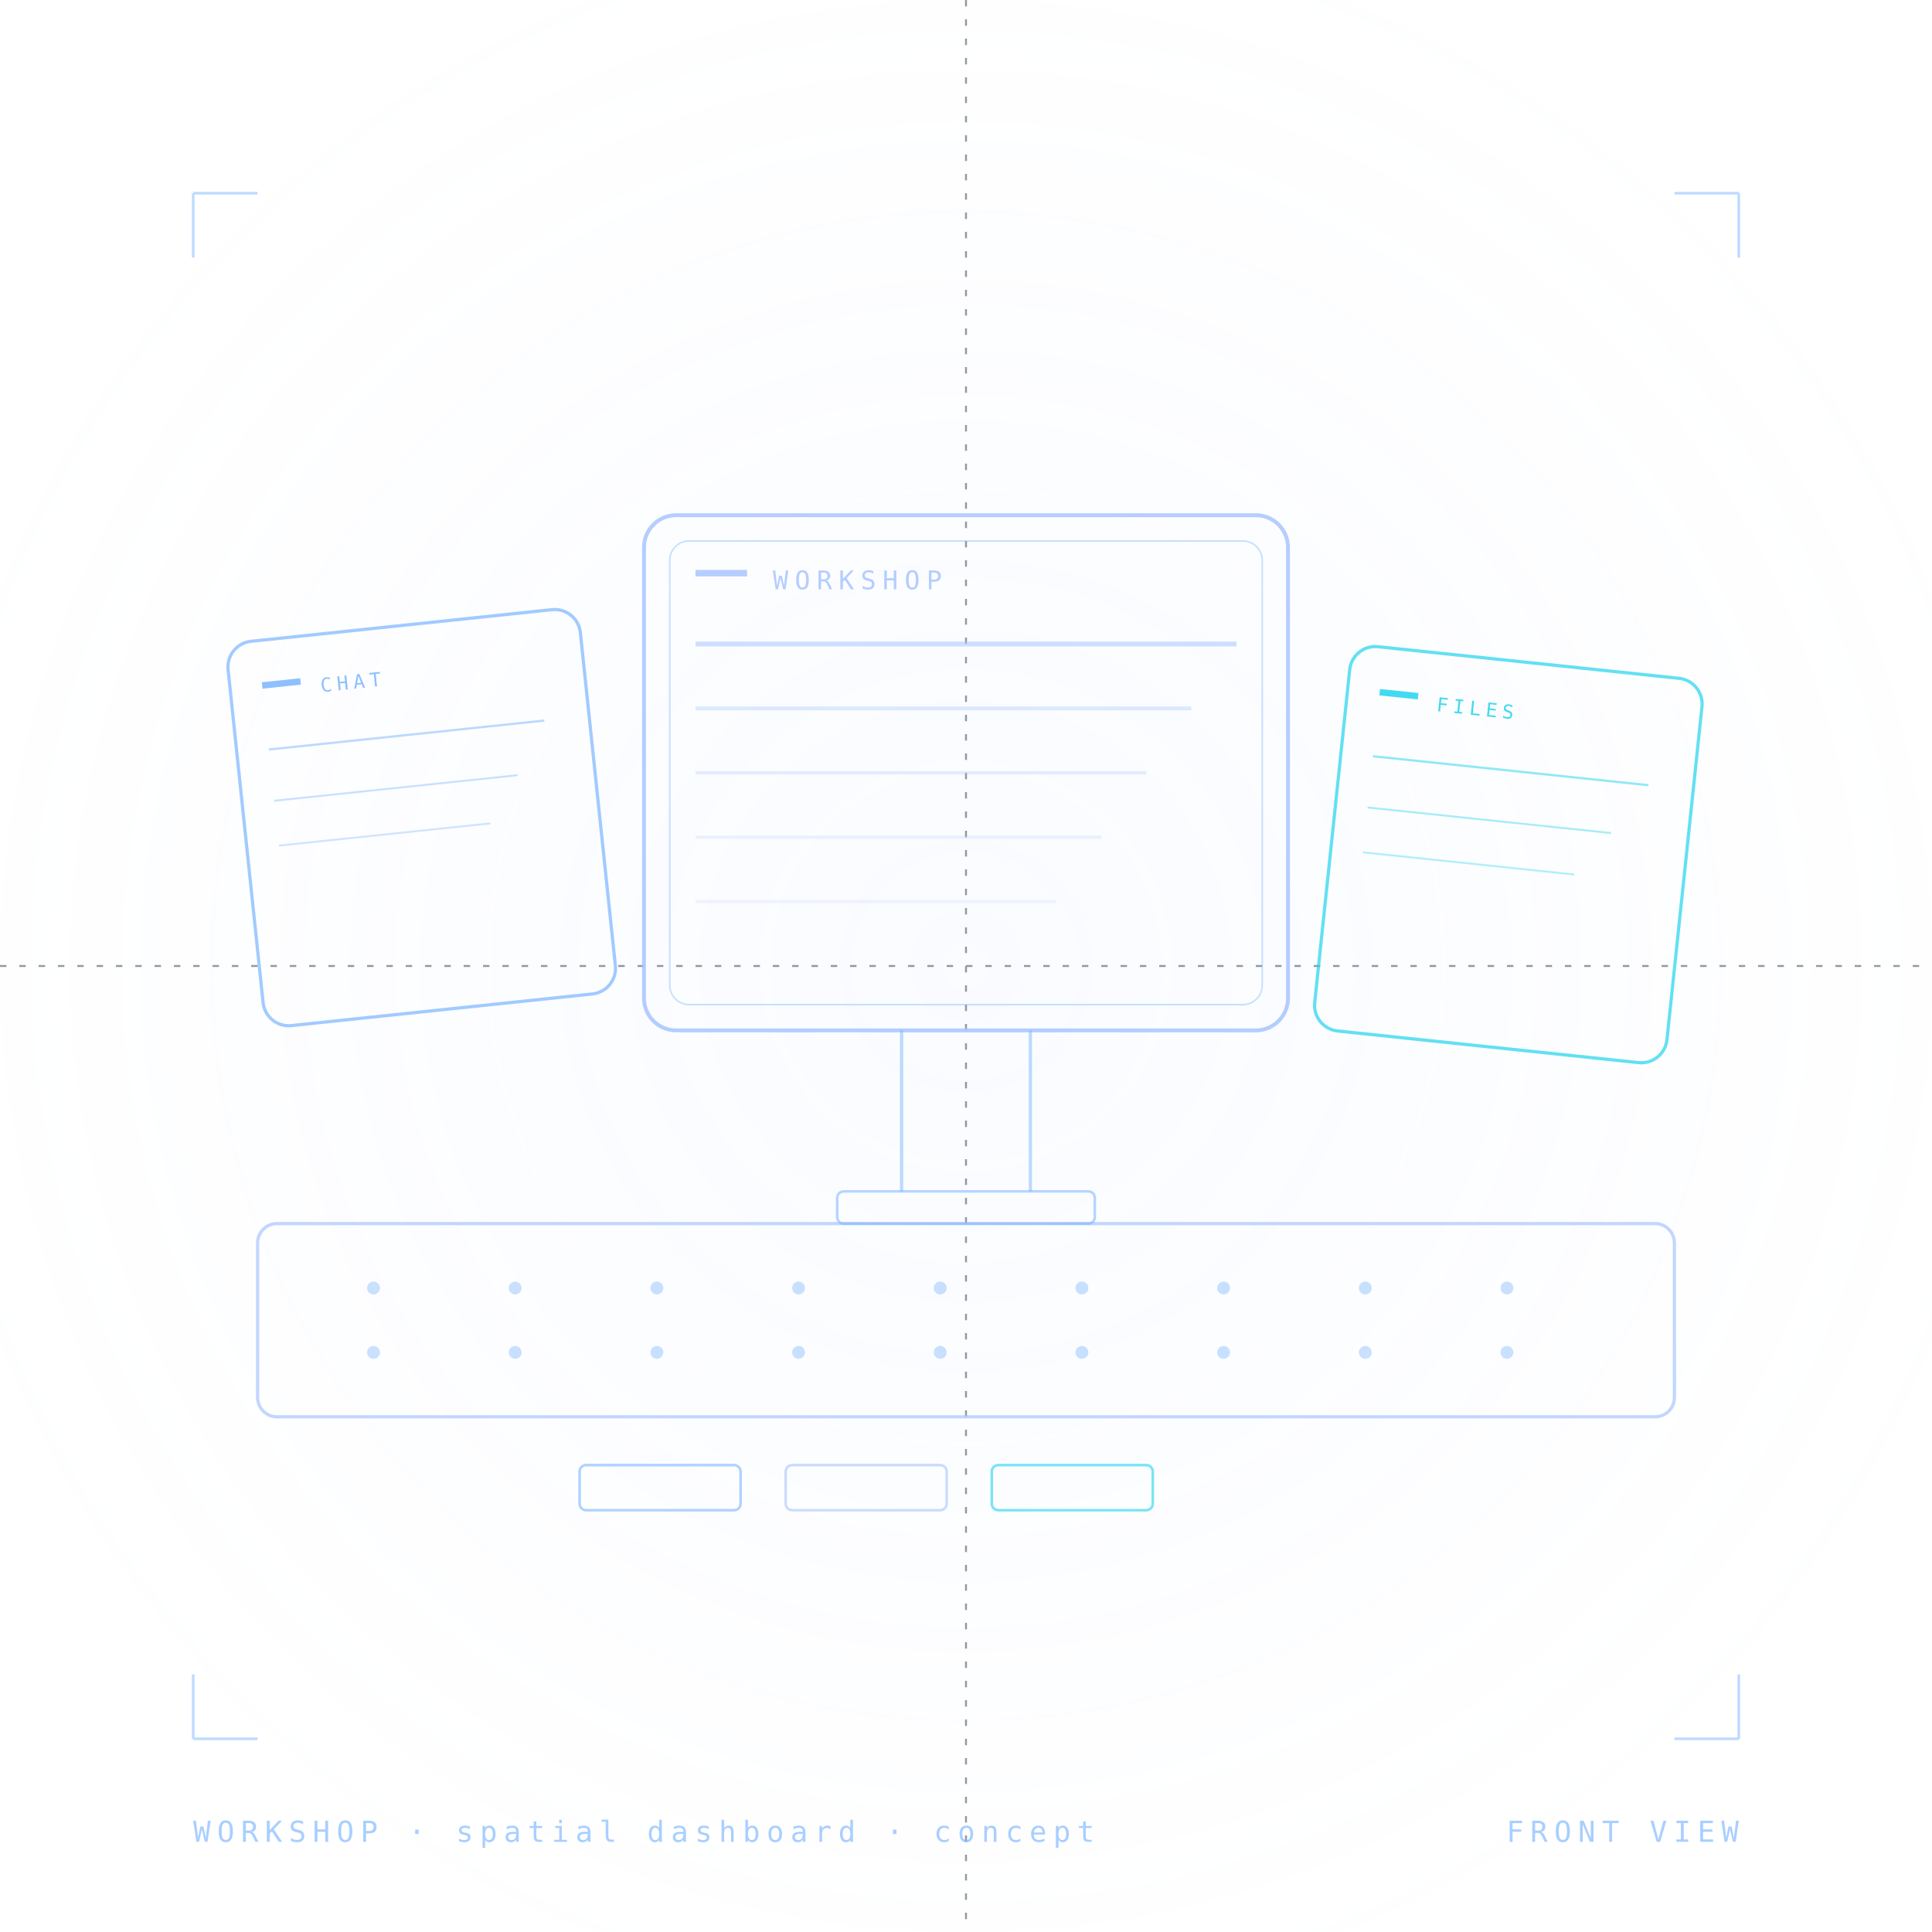
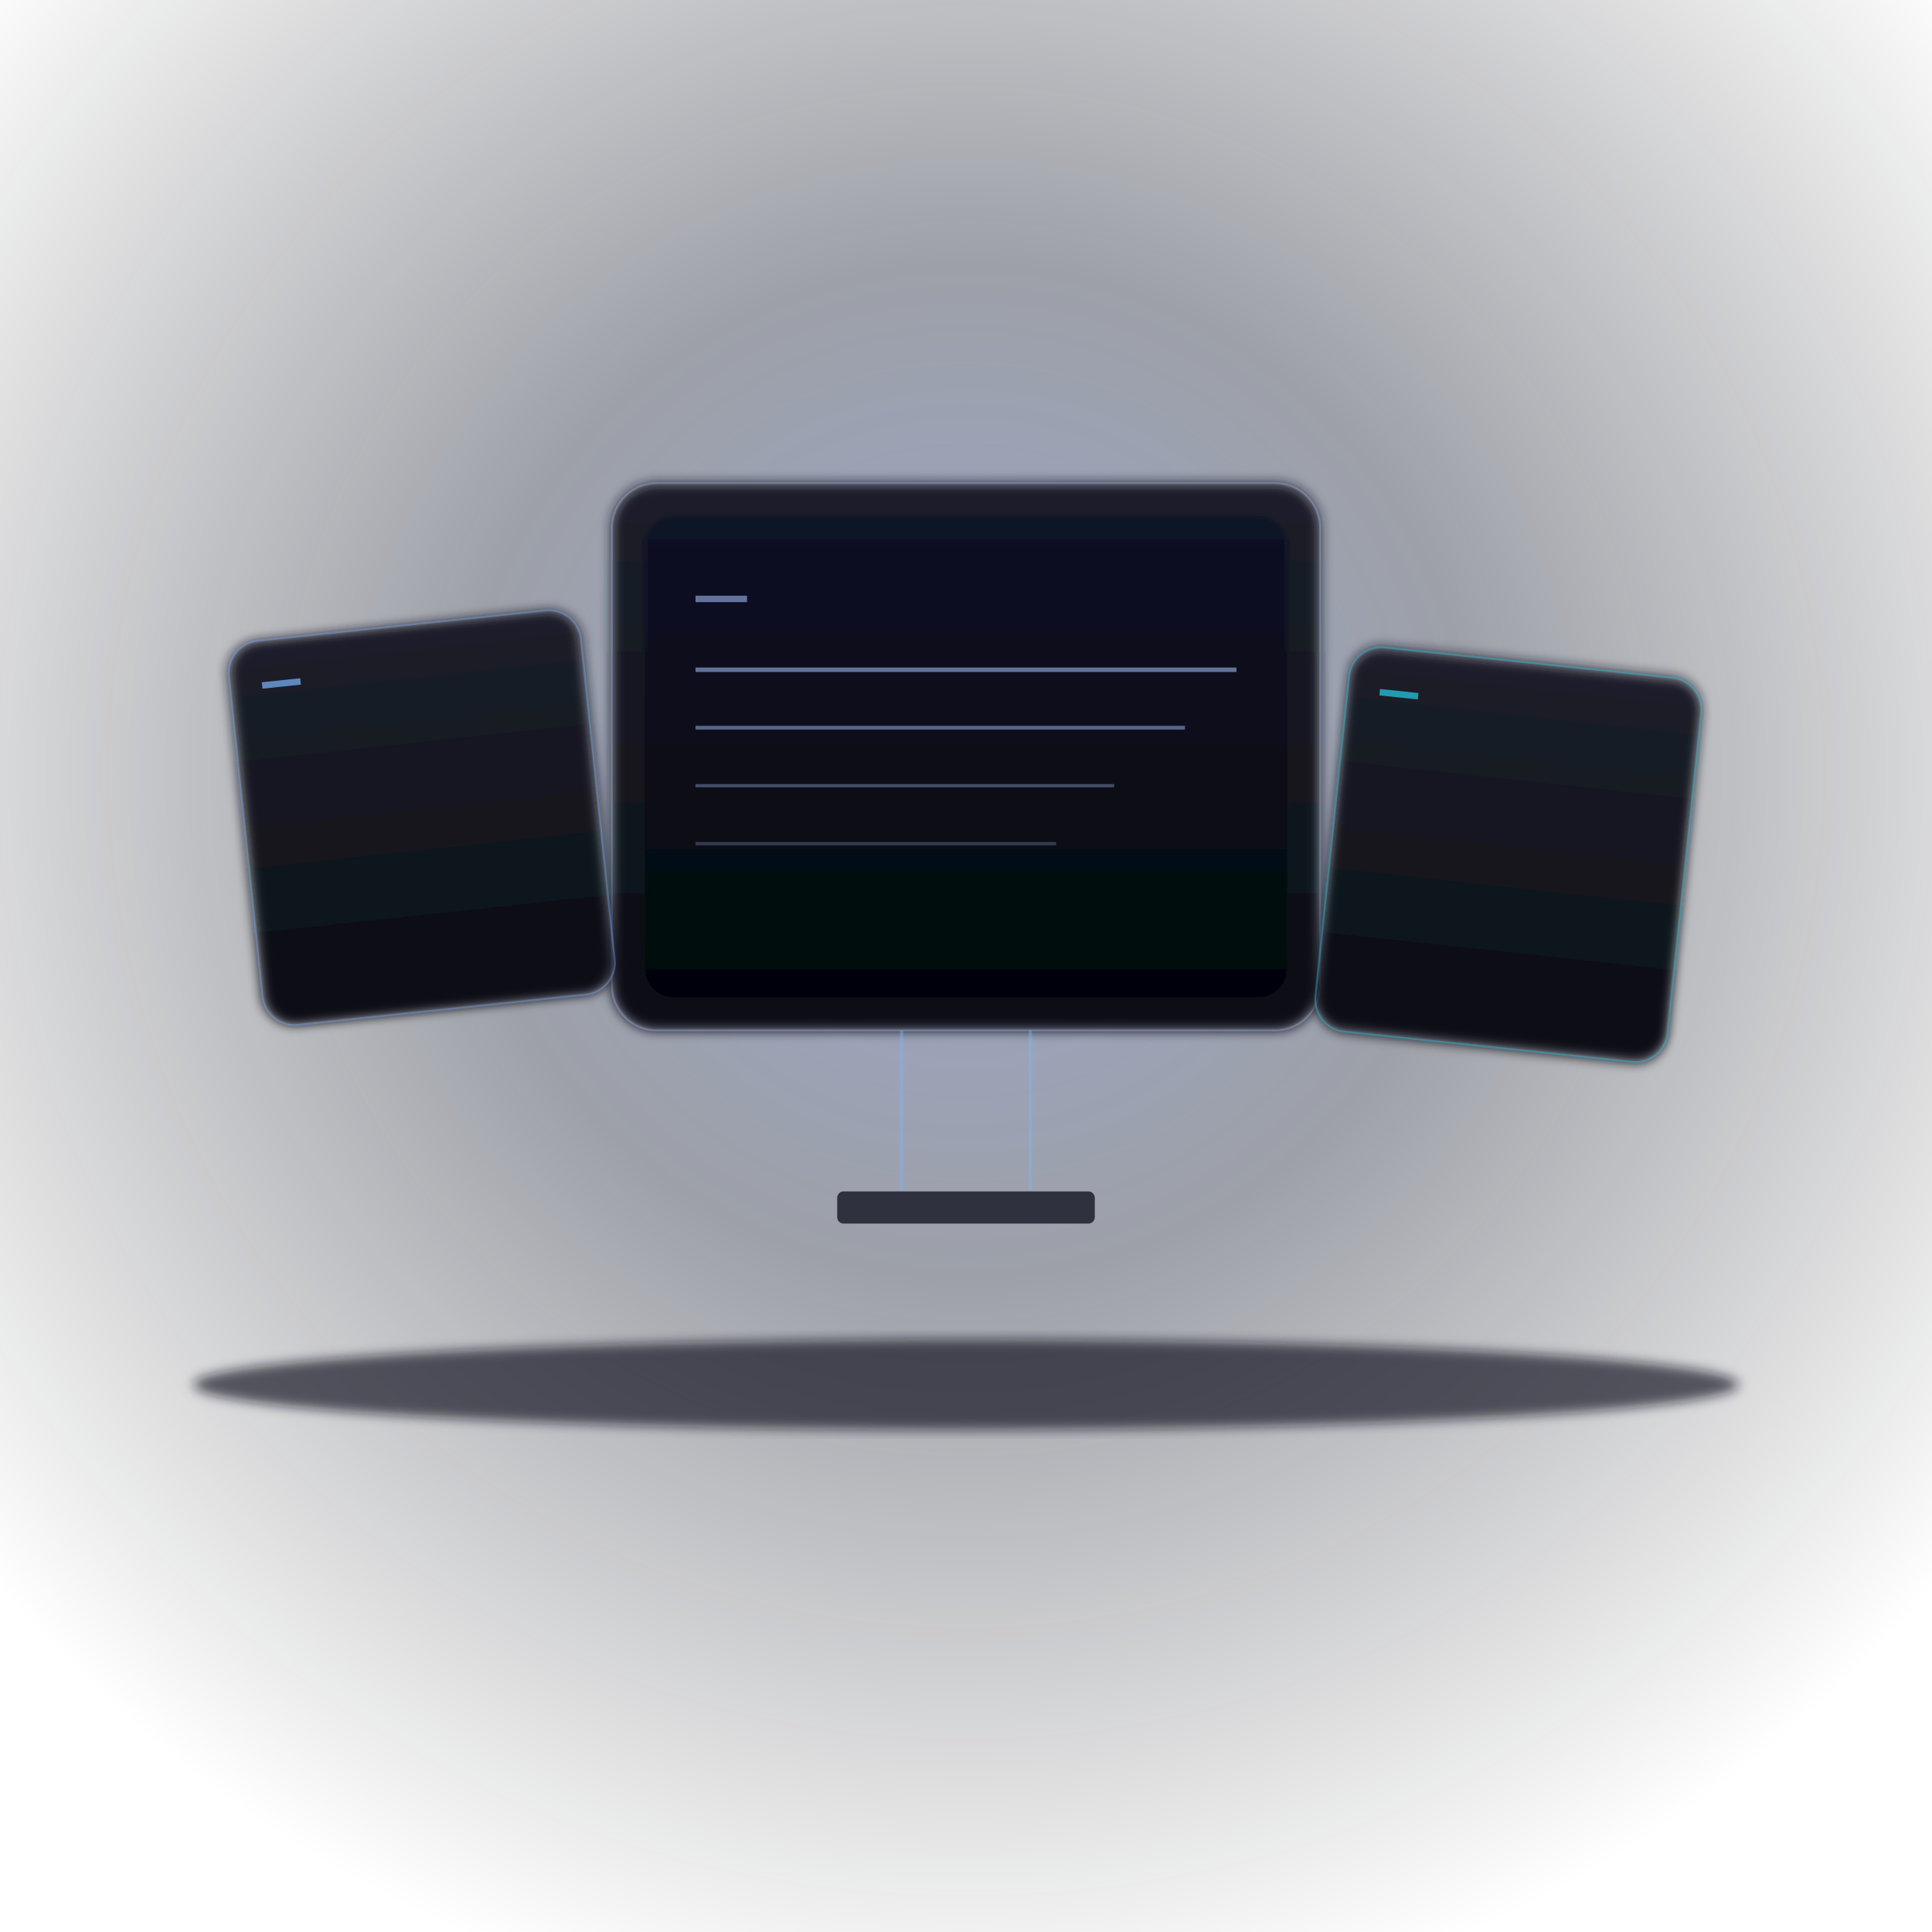
<svg xmlns="http://www.w3.org/2000/svg" viewBox="0 0 600 600" fill="none">
  <defs>
-     <radialGradient id="wsGlow" cx="50%" cy="50%" r="55%">
-       <stop offset="0%" stop-color="#a8c4ff" stop-opacity="0.06" />
-       <stop offset="100%" stop-color="#a8c4ff" stop-opacity="0" />
+     <radialGradient id="wsBg" cx="50%" cy="40%" r="65%">
+       <stop offset="0%" stop-color="#1e3a8a" stop-opacity="0.45" />
+       <stop offset="40%" stop-color="#0a1226" stop-opacity="0.40" />
+       <stop offset="100%" stop-color="#040406" stop-opacity="0" />
    </radialGradient>
+     <linearGradient id="tabletGlass" x1="0" y1="0" x2="0" y2="1">
+       <stop offset="0%" stop-color="#0c1226" stop-opacity="0.95" />
+       <stop offset="100%" stop-color="#03050a" stop-opacity="0.95" />
+     </linearGradient>
+     <linearGradient id="bezel" x1="0" y1="0" x2="0" y2="1">
+       <stop offset="0%" stop-color="#1c1f2a" />
+       <stop offset="100%" stop-color="#0a0d14" />
+     </linearGradient>
+     <filter id="softBlur">
+       <feGaussianBlur stdDeviation="1.8" />
+     </filter>
  </defs>
-   <rect x="0" y="0" width="600" height="600" fill="url(#wsGlow)" />
-   <g stroke="#3a4358" stroke-width="0.6" stroke-dasharray="2 4" opacity="0.55">
-     <line x1="0" y1="300" x2="600" y2="300" />
-     <line x1="300" y1="0" x2="300" y2="600" />
+   <rect x="0" y="0" width="600" height="600" fill="url(#wsBg)" />
+   <g filter="url(#softBlur)">
+     <rect x="190" y="150" width="220" height="170" rx="14" fill="url(#bezel)" />
+     <rect x="200" y="160" width="200" height="150" rx="9" fill="url(#tabletGlass)" />
  </g>
-   <rect x="80" y="380" width="440" height="60" rx="6" stroke="#a8c4ff" stroke-width="1" opacity="0.7" fill="none" />
-   <g fill="#7ab5ff" opacity="0.4">
-     <circle cx="116" cy="400" r="2" />
-     <circle cx="160" cy="400" r="2" />
-     <circle cx="204" cy="400" r="2" />
-     <circle cx="248" cy="400" r="2" />
-     <circle cx="292" cy="400" r="2" />
-     <circle cx="336" cy="400" r="2" />
-     <circle cx="380" cy="400" r="2" />
-     <circle cx="424" cy="400" r="2" />
-     <circle cx="468" cy="400" r="2" />
-     <circle cx="116" cy="420" r="2" />
-     <circle cx="160" cy="420" r="2" />
-     <circle cx="204" cy="420" r="2" />
-     <circle cx="248" cy="420" r="2" />
-     <circle cx="292" cy="420" r="2" />
-     <circle cx="336" cy="420" r="2" />
-     <circle cx="380" cy="420" r="2" />
-     <circle cx="424" cy="420" r="2" />
-     <circle cx="468" cy="420" r="2" />
+   <rect x="190" y="150" width="220" height="170" rx="14" fill="none" stroke="#a8c4ff" stroke-width="0.6" opacity="0.30" />
+   <g opacity="0.55">
+     <line x1="216" y1="186" x2="232" y2="186" stroke="#a8c4ff" stroke-width="2" />
+     <line x1="216" y1="208" x2="384" y2="208" stroke="#a8c4ff" stroke-width="1.4" />
+     <line x1="216" y1="226" x2="368" y2="226" stroke="#a8c4ff" stroke-width="1.2" opacity="0.85" />
+     <line x1="216" y1="244" x2="346" y2="244" stroke="#a8c4ff" stroke-width="1" opacity="0.65" />
+     <line x1="216" y1="262" x2="328" y2="262" stroke="#a8c4ff" stroke-width="1" opacity="0.45" />
  </g>
-   <rect x="200" y="160" width="200" height="160" rx="10" stroke="#a8c4ff" stroke-width="1.2" opacity="0.85" fill="none" />
-   <rect x="208" y="168" width="184" height="144" rx="6" stroke="#7ab5ff" stroke-width="0.5" opacity="0.4" fill="none" />
-   <line x1="216" y1="178" x2="232" y2="178" stroke="#a8c4ff" stroke-width="2" opacity="0.85" />
-   <text x="240" y="183" font-family="ui-monospace, monospace" font-size="8" fill="#a8c4ff" letter-spacing="2" opacity="0.85">WORKSHOP</text>
-   <g stroke="#a8c4ff" opacity="0.55">
-     <line x1="216" y1="200" x2="384" y2="200" stroke-width="1.5" />
-     <line x1="216" y1="220" x2="370" y2="220" stroke-width="1.2" opacity="0.7" />
-     <line x1="216" y1="240" x2="356" y2="240" stroke-width="1" opacity="0.55" />
-     <line x1="216" y1="260" x2="342" y2="260" stroke-width="1" opacity="0.4" />
-     <line x1="216" y1="280" x2="328" y2="280" stroke-width="1" opacity="0.3" />
+   <line x1="280" y1="320" x2="280" y2="370" stroke="#7ab5ff" stroke-width="1" opacity="0.40" />
+   <line x1="320" y1="320" x2="320" y2="370" stroke="#7ab5ff" stroke-width="1" opacity="0.40" />
+   <rect x="260" y="370" width="80" height="10" rx="2" fill="#1c1f2a" opacity="0.85" />
+   <g filter="url(#softBlur)" transform="translate(70 200) rotate(-6)">
+     <rect width="110" height="120" rx="10" fill="url(#bezel)" />
  </g>
-   <line x1="280" y1="320" x2="280" y2="370" stroke="#7ab5ff" stroke-width="1" opacity="0.5" />
-   <line x1="320" y1="320" x2="320" y2="370" stroke="#7ab5ff" stroke-width="1" opacity="0.5" />
-   <rect x="260" y="370" width="80" height="10" rx="2" stroke="#7ab5ff" stroke-width="0.8" opacity="0.55" fill="none" />
  <g transform="translate(70 200) rotate(-6)">
-     <rect width="110" height="120" rx="8" stroke="#7ab5ff" stroke-width="1" opacity="0.7" fill="none" />
-     <line x1="10" y1="14" x2="22" y2="14" stroke="#7ab5ff" stroke-width="2" opacity="0.85" />
-     <text x="28" y="18" font-family="ui-monospace, monospace" font-size="6" fill="#7ab5ff" letter-spacing="1.5" opacity="0.85">CHAT</text>
-     <line x1="10" y1="34" x2="96" y2="34" stroke="#7ab5ff" stroke-width="0.7" opacity="0.5" />
-     <line x1="10" y1="50" x2="86" y2="50" stroke="#7ab5ff" stroke-width="0.6" opacity="0.4" />
-     <line x1="10" y1="64" x2="76" y2="64" stroke="#7ab5ff" stroke-width="0.6" opacity="0.35" />
+     <rect width="110" height="120" rx="10" fill="none" stroke="#7ab5ff" stroke-width="0.6" opacity="0.35" />
+     <line x1="10" y1="14" x2="22" y2="14" stroke="#7ab5ff" stroke-width="2" opacity="0.70" />
+   </g>
+   <g filter="url(#softBlur)" transform="translate(420 200) rotate(6)">
+     <rect width="110" height="120" rx="10" fill="url(#bezel)" />
  </g>
  <g transform="translate(420 200) rotate(6)">
-     <rect width="110" height="120" rx="8" stroke="#22d3ee" stroke-width="1" opacity="0.7" fill="none" />
-     <line x1="10" y1="14" x2="22" y2="14" stroke="#22d3ee" stroke-width="2" opacity="0.85" />
-     <text x="28" y="18" font-family="ui-monospace, monospace" font-size="6" fill="#22d3ee" letter-spacing="1.5" opacity="0.85">FILES</text>
-     <line x1="10" y1="34" x2="96" y2="34" stroke="#22d3ee" stroke-width="0.7" opacity="0.5" />
-     <line x1="10" y1="50" x2="86" y2="50" stroke="#22d3ee" stroke-width="0.6" opacity="0.4" />
-     <line x1="10" y1="64" x2="76" y2="64" stroke="#22d3ee" stroke-width="0.6" opacity="0.35" />
+     <rect width="110" height="120" rx="10" fill="none" stroke="#22d3ee" stroke-width="0.6" opacity="0.35" />
+     <line x1="10" y1="14" x2="22" y2="14" stroke="#22d3ee" stroke-width="2" opacity="0.70" />
  </g>
-   <g opacity="0.6">
-     <rect x="180" y="455" width="50" height="14" rx="2" stroke="#7ab5ff" stroke-width="0.8" fill="none" />
-     <rect x="244" y="455" width="50" height="14" rx="2" stroke="#a8c4ff" stroke-width="0.8" fill="none" />
-     <rect x="308" y="455" width="50" height="14" rx="2" stroke="#22d3ee" stroke-width="0.8" fill="none" />
-   </g>
-   <g stroke="#7ab5ff" stroke-width="0.8" opacity="0.5">
-     <path d="M 60 60 L 80 60 M 60 60 L 60 80" />
-     <path d="M 540 60 L 520 60 M 540 60 L 540 80" />
-     <path d="M 60 540 L 80 540 M 60 540 L 60 520" />
-     <path d="M 540 540 L 520 540 M 540 540 L 540 520" />
-   </g>
-   <g font-family="ui-monospace, monospace" fill="#7ab5ff" opacity="0.65" letter-spacing="2">
-     <text x="60" y="572" font-size="9">WORKSHOP · spatial dashboard · concept</text>
-     <text x="540" y="572" font-size="9" text-anchor="end">FRONT VIEW</text>
-   </g>
+   <ellipse cx="300" cy="430" rx="240" ry="14" fill="#0a0d1a" opacity="0.65" filter="url(#softBlur)" />
</svg>
